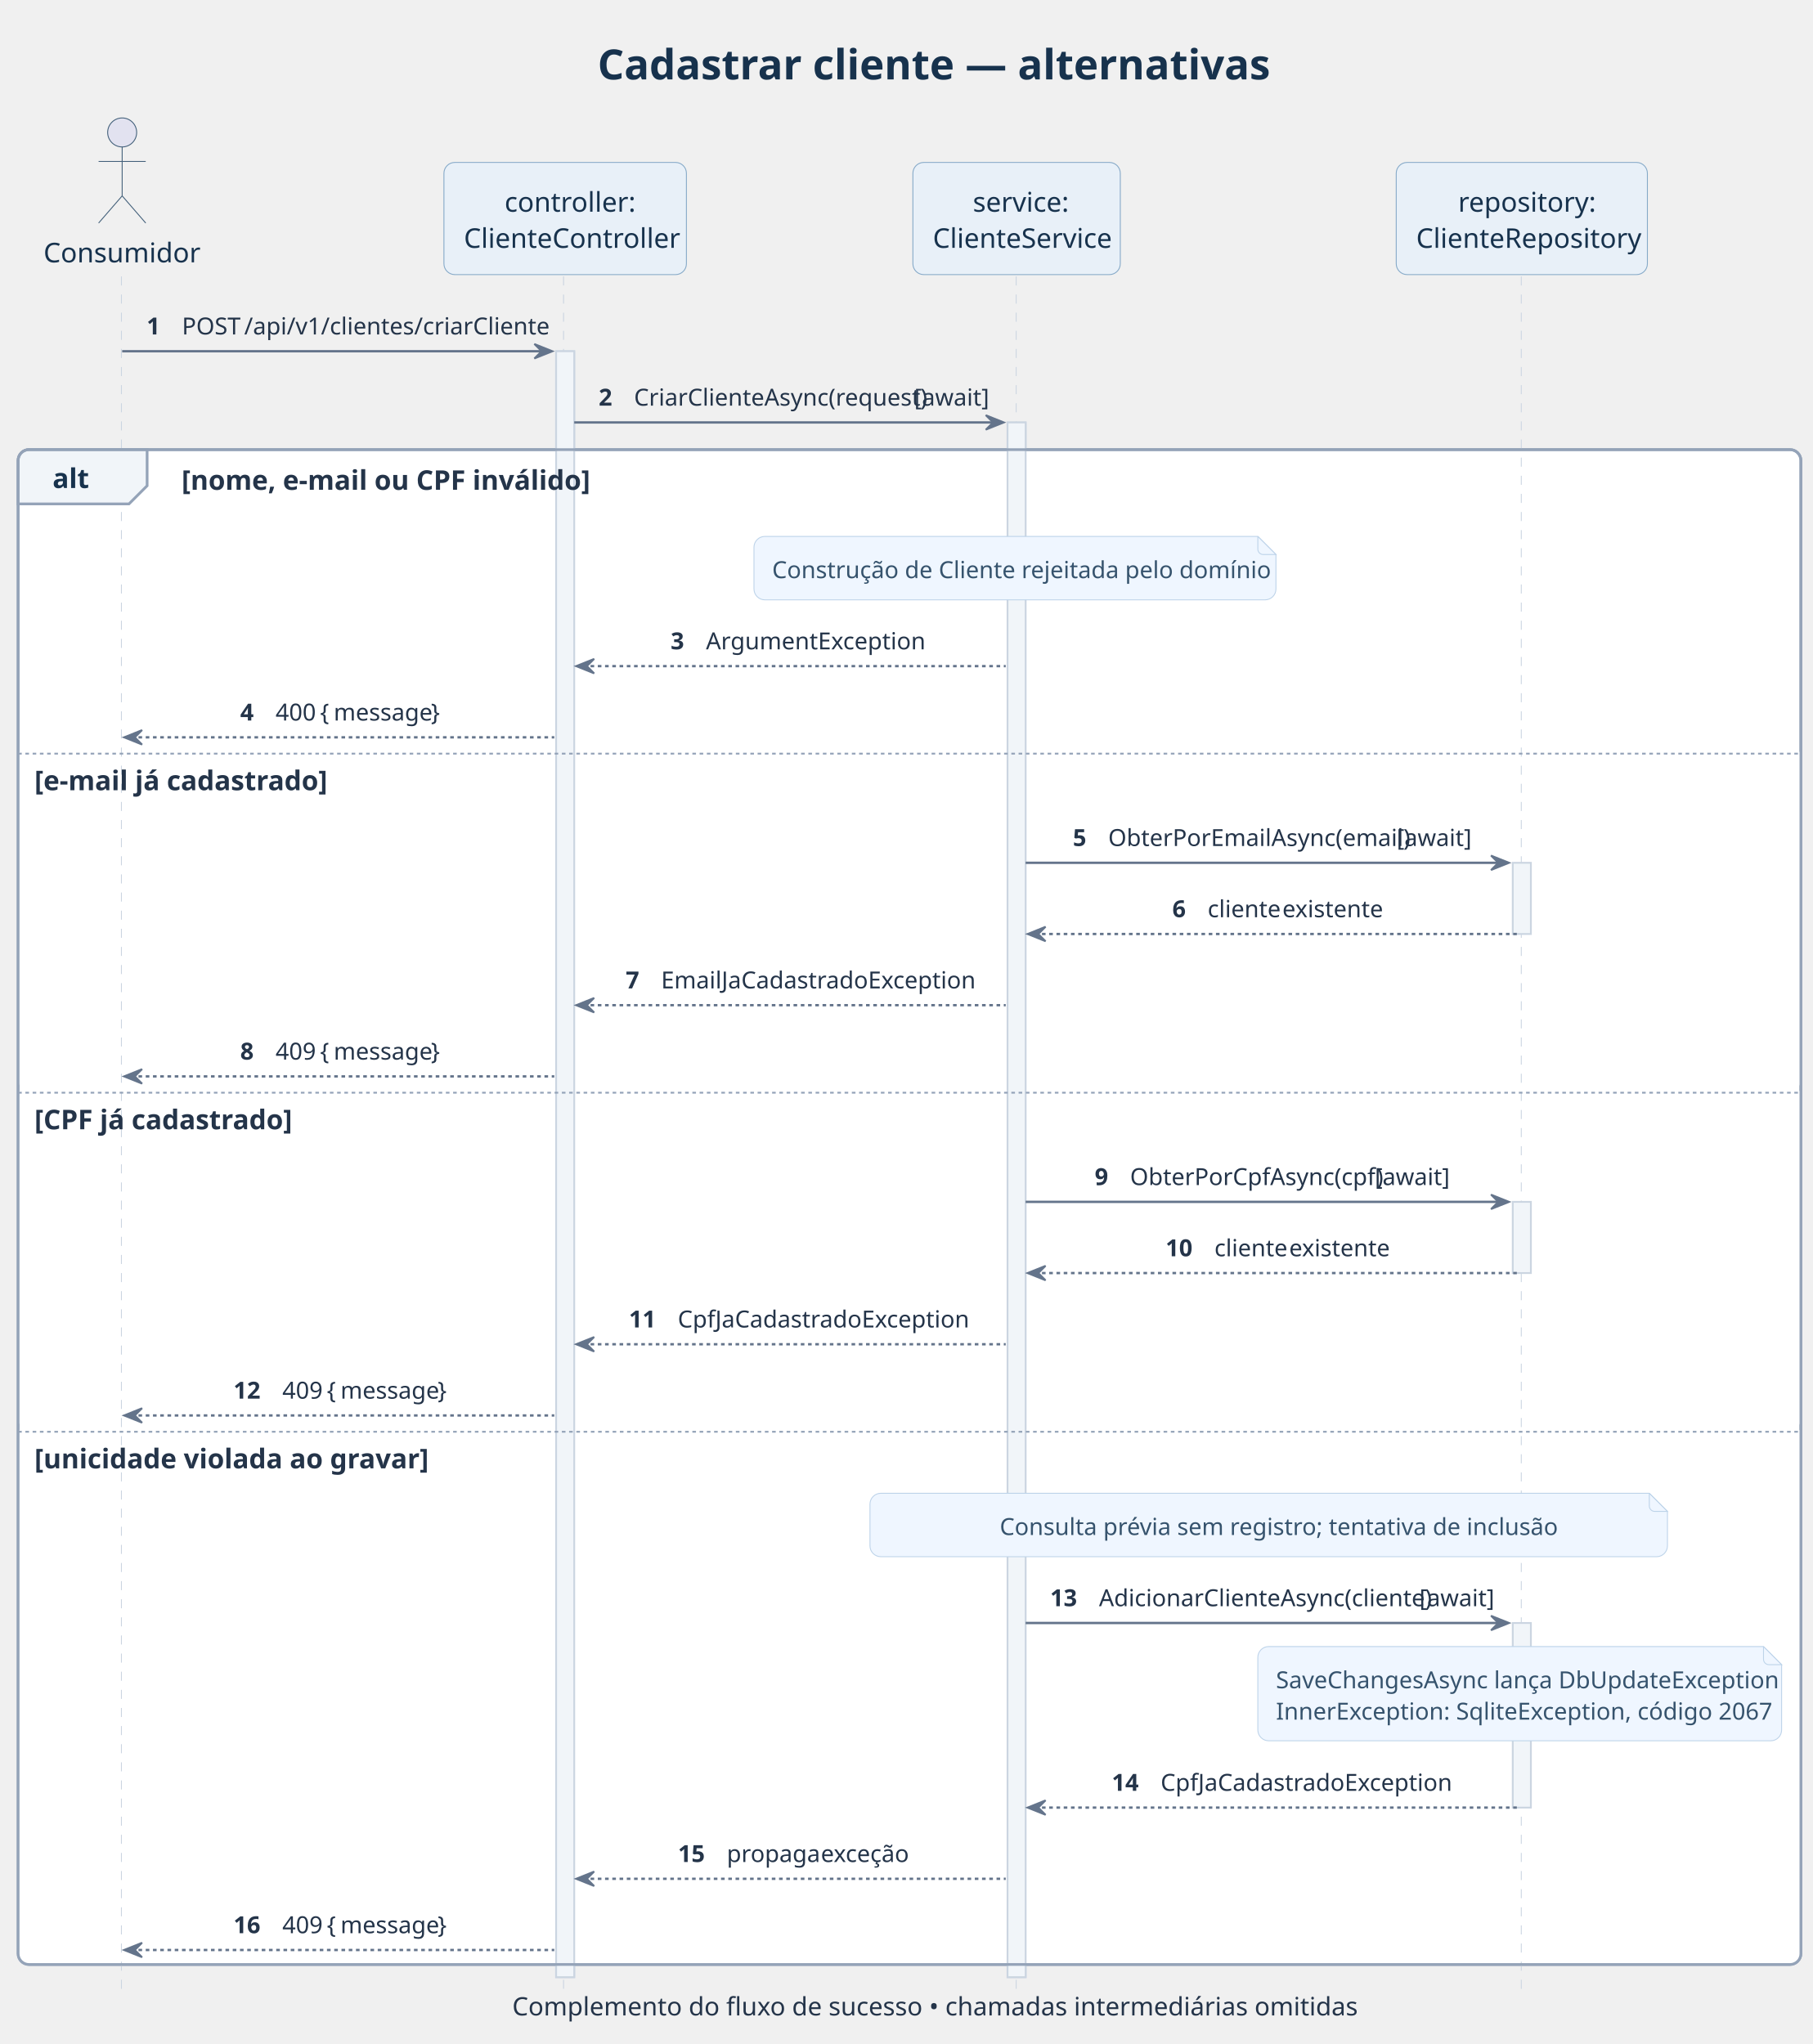
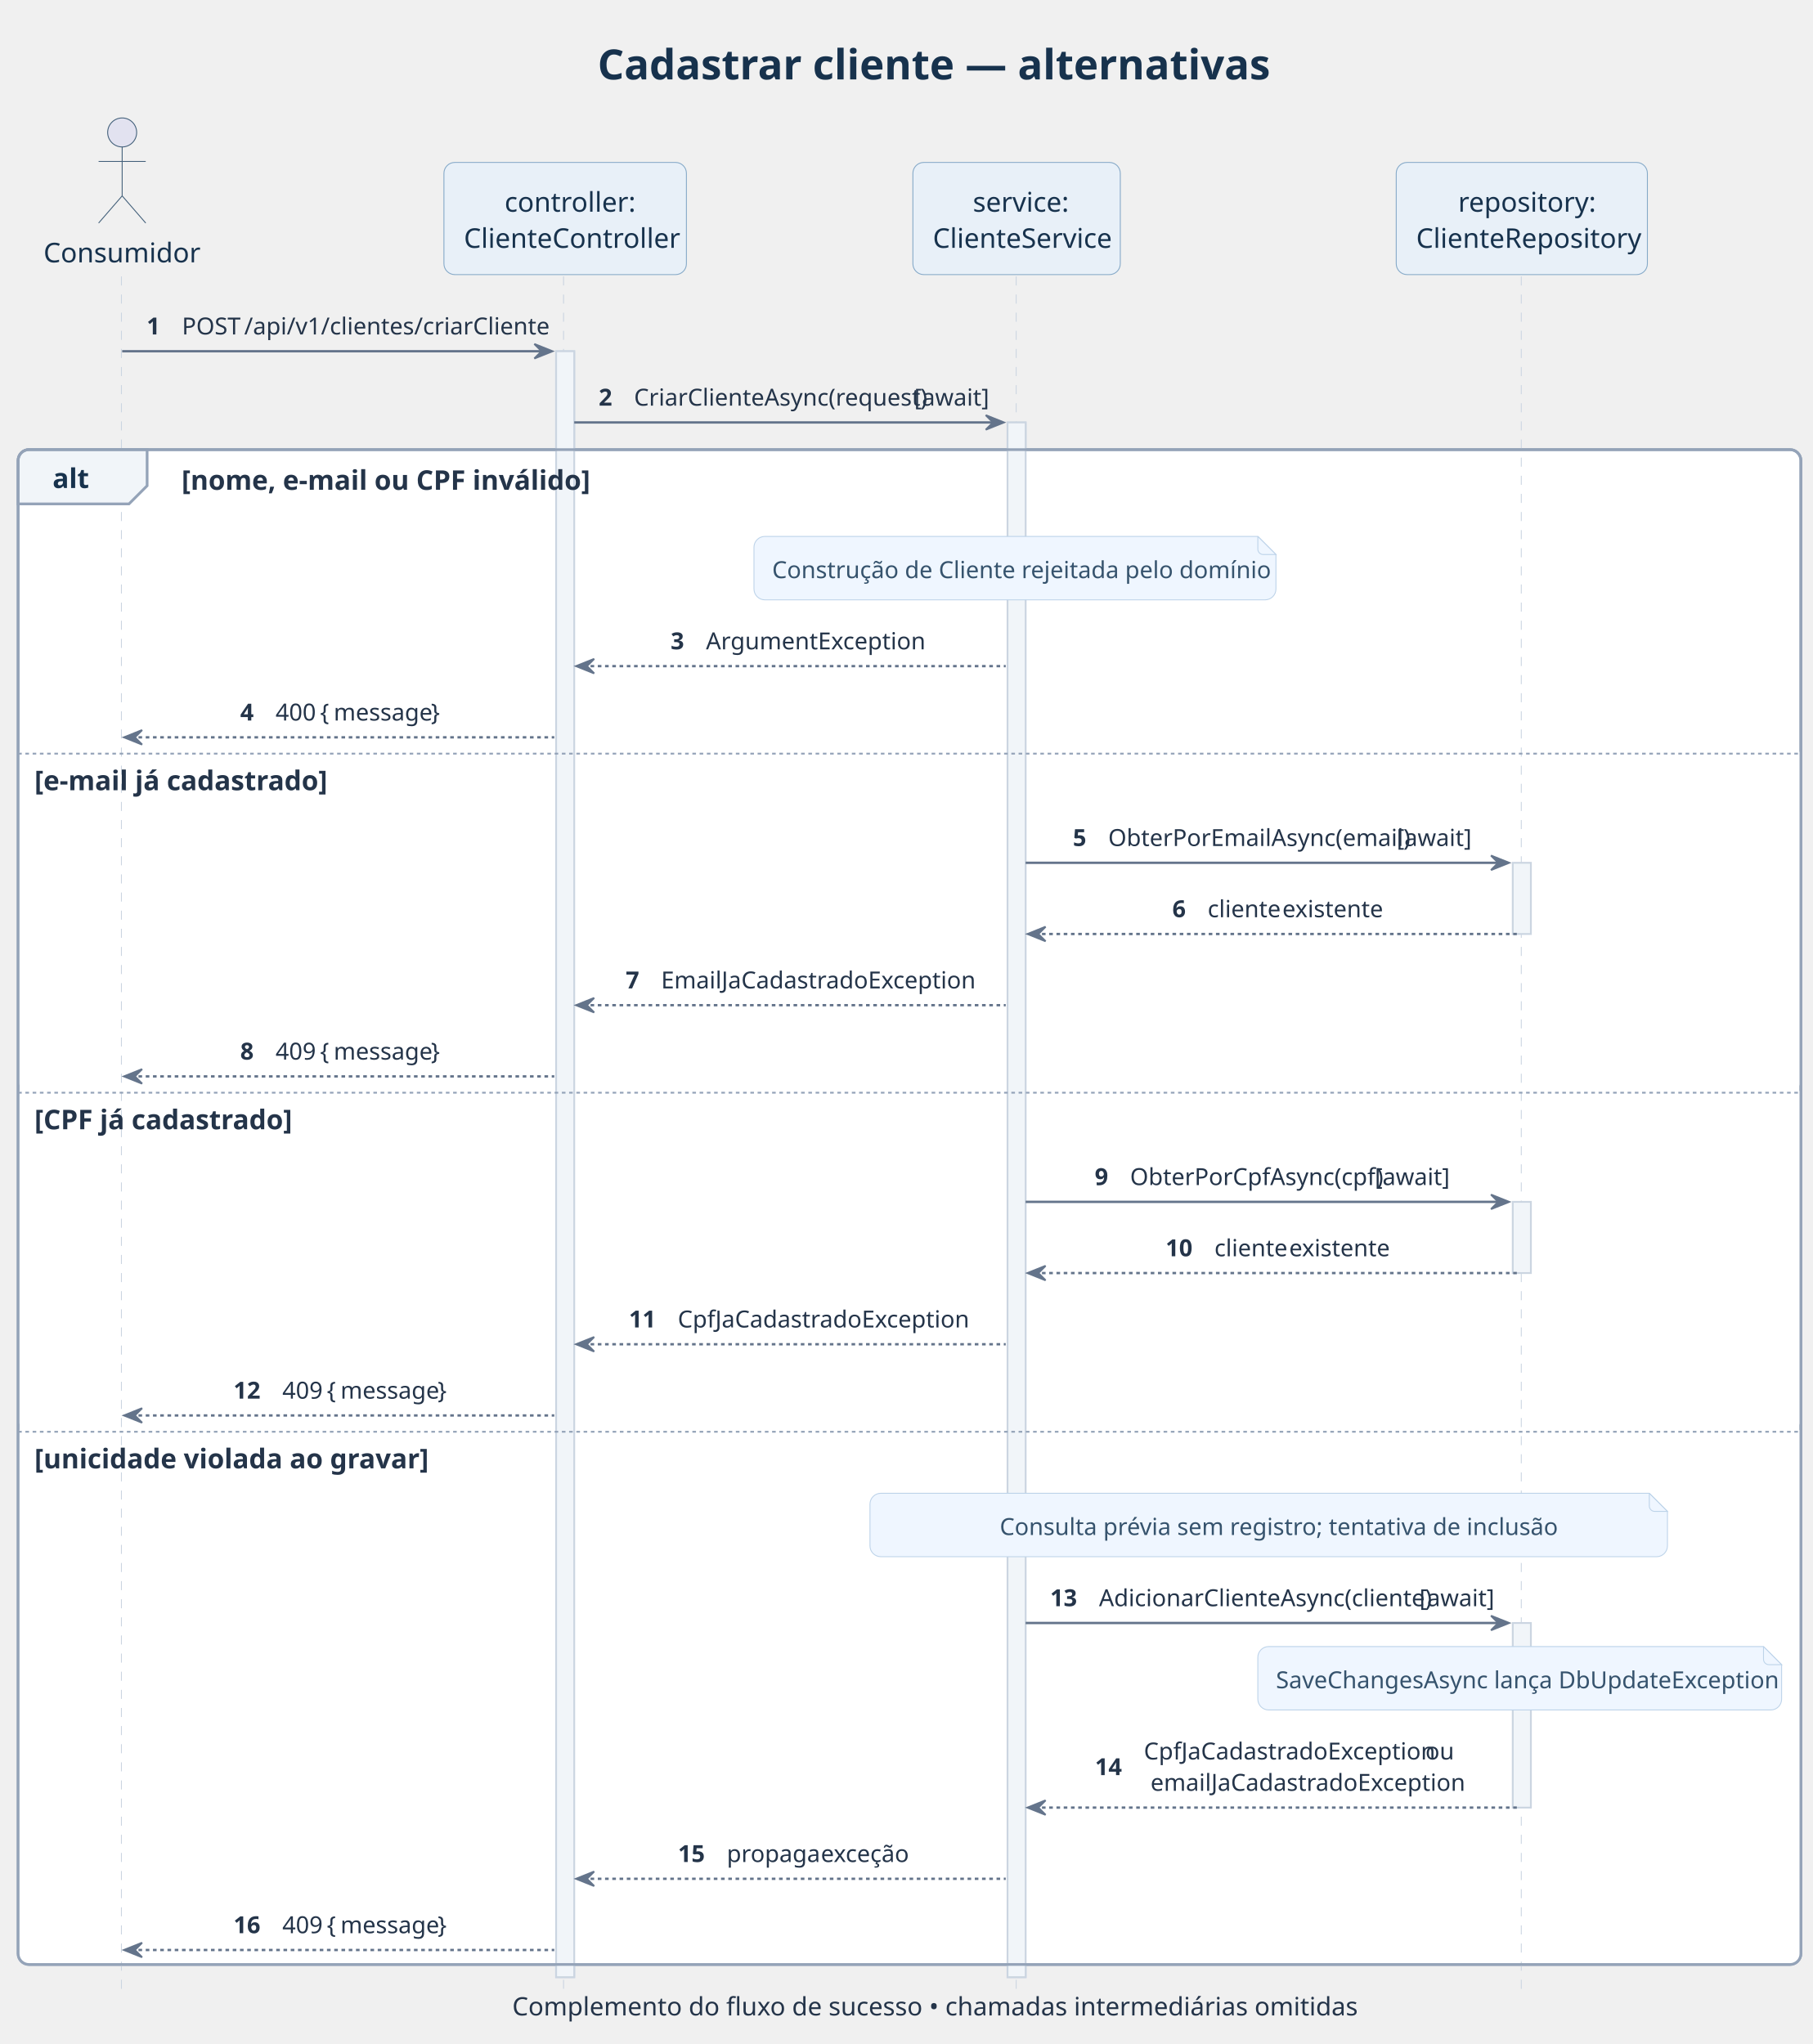
<svg xmlns="http://www.w3.org/2000/svg" contentStyleType="text/css" data-diagram-type="SEQUENCE" height="1128px" preserveAspectRatio="none" style="width:1000px;height:1128px;background:#FFFFFF;" version="1.1" viewBox="0 0 1000 1128" width="1000px" zoomAndPan="magnify">
  <defs />
  <g>
    <text fill="#17324D" font-family="Segoe UI" font-size="23" font-weight="bold" lengthAdjust="spacing" textLength="343.192" x="329.718" y="43.819">Cadastrar cliente — alternativas</text>
    <text fill="#243449" font-family="Segoe UI" font-size="14" lengthAdjust="spacing" textLength="437.363" x="282.633" y="1112.227">Complemento do fluxo de sucesso • chamadas intermediárias omitidas</text>
    <g>
      <rect fill="#F1F5F9" height="897.285" style="stroke:#CBD5E1;stroke-width:1;" width="10" x="306.831" y="193.834" />
    </g>
    <g>
      <rect fill="#F1F5F9" height="857.994" style="stroke:#CBD5E1;stroke-width:1;" width="10" x="555.897" y="233.125" />
    </g>
    <g>
      <rect fill="#F1F5F9" height="39.291" style="stroke:#CBD5E1;stroke-width:1;" width="10" x="834.65" y="476.143" />
    </g>
    <g>
      <rect fill="#F1F5F9" height="39.291" style="stroke:#CBD5E1;stroke-width:1;" width="10" x="834.65" y="663.258" />
    </g>
    <g>
      <rect fill="#F1F5F9" height="101.873" style="stroke:#CBD5E1;stroke-width:1;" width="10" x="834.65" y="895.664" />
    </g>
    <rect fill="#FFFFFF" height="835.994" rx="6" ry="6" style="stroke:#94A3B8;stroke-width:1.5;" width="983.628" x="10" y="248.125" />
    <path d="M10,414.9 L993.628,414.9 L993.628,596.016 A6,6 0 0 1 987.628,602.016 L16,602.016 A6,6 0 0 1 10,596.016 L10,414.9" fill="#FFFFFF" style="stroke:none;stroke-width:1;" />
    <path d="M10,602.016 L993.628,602.016 L993.628,783.131 A6,6 0 0 1 987.628,789.131 L16,789.131 A6,6 0 0 1 10,783.131 L10,602.016" fill="#FFFFFF" style="stroke:none;stroke-width:1;" />
    <path d="M10,789.131 L993.628,789.131 L993.628,1078.119 A6,6 0 0 1 987.628,1084.119 L16,1084.119 A6,6 0 0 1 10,1078.119 L10,789.131" fill="#FFFFFF" style="stroke:none;stroke-width:1;" />
    <g>
      <rect fill="#000000" fill-opacity="0" height="948.576" width="8" x="63.404" y="152.543" />
      <line style="stroke:#CBD5E1;stroke-width:0.5;stroke-dasharray:5.0,5.0;" x1="67" x2="67" y1="152.543" y2="1101.119" />
    </g>
    <g>
      <rect fill="#000000" fill-opacity="0" height="948.576" width="8" x="307.831" y="152.543" />
      <line style="stroke:#CBD5E1;stroke-width:0.5;stroke-dasharray:5.0,5.0;" x1="310.937" x2="310.937" y1="152.543" y2="1101.119" />
    </g>
    <g>
      <rect fill="#000000" fill-opacity="0" height="948.576" width="8" x="556.897" y="152.543" />
      <line style="stroke:#CBD5E1;stroke-width:0.5;stroke-dasharray:5.0,5.0;" x1="560.681" x2="560.681" y1="152.543" y2="1101.119" />
    </g>
    <g>
      <rect fill="#000000" fill-opacity="0" height="948.576" width="8" x="835.65" y="152.543" />
      <line style="stroke:#CBD5E1;stroke-width:0.5;stroke-dasharray:5.0,5.0;" x1="839.36" x2="839.36" y1="152.543" y2="1101.119" />
    </g>
    <g class="participant participant-head" data-participant="A">
      <text fill="#17324D" font-family="Segoe UI" font-size="15" lengthAdjust="spacing" textLength="80.808" x="24" y="144.778">Consumidor</text>
      <ellipse cx="67.404" cy="73.092" fill="#E2E2F0" rx="8" ry="8" style="stroke:#43607A;stroke-width:0.5;" />
      <path d="M67.404,81.092 L67.404,108.092 M54.404,89.092 L80.404,89.092 M67.404,108.092 L54.404,123.092 M67.404,108.092 L80.404,123.092" fill="none" style="stroke:#43607A;stroke-width:0.5;" />
    </g>
    <g class="participant participant-head" data-participant="C">
      <rect fill="#E8F0F8" height="61.902" rx="6" ry="6" style="stroke:#85A9C8;stroke-width:0.5;" width="133.79" x="244.936" y="89.641" />
      <text fill="#17324D" font-family="Segoe UI" font-size="15" lengthAdjust="spacing" textLength="66.87" x="278.396" y="116.827">controller:</text>
      <text fill="#17324D" font-family="Segoe UI" font-size="15" lengthAdjust="spacing" textLength="111.79" x="255.936" y="136.778">ClienteController</text>
    </g>
    <g class="participant participant-head" data-participant="S">
      <rect fill="#E8F0F8" height="61.902" rx="6" ry="6" style="stroke:#85A9C8;stroke-width:0.5;" width="114.432" x="503.681" y="89.641" />
      <text fill="#17324D" font-family="Segoe UI" font-size="15" lengthAdjust="spacing" textLength="48.267" x="536.763" y="116.827">service:</text>
      <text fill="#17324D" font-family="Segoe UI" font-size="15" lengthAdjust="spacing" textLength="92.432" x="514.681" y="136.778">ClienteService</text>
    </g>
    <g class="participant participant-head" data-participant="R">
      <rect fill="#E8F0F8" height="61.902" rx="6" ry="6" style="stroke:#85A9C8;stroke-width:0.5;" width="138.58" x="770.36" y="89.641" />
      <text fill="#17324D" font-family="Segoe UI" font-size="15" lengthAdjust="spacing" textLength="70.261" x="804.519" y="116.827">repository:</text>
      <text fill="#17324D" font-family="Segoe UI" font-size="15" lengthAdjust="spacing" textLength="116.58" x="781.36" y="136.778">ClienteRepository</text>
    </g>
    <g>
      <rect fill="#F1F5F9" height="897.285" style="stroke:#CBD5E1;stroke-width:1;" width="10" x="306.831" y="193.834" />
    </g>
    <g>
      <rect fill="#F1F5F9" height="857.994" style="stroke:#CBD5E1;stroke-width:1;" width="10" x="555.897" y="233.125" />
    </g>
    <g>
      <rect fill="#F1F5F9" height="39.291" style="stroke:#CBD5E1;stroke-width:1;" width="10" x="834.65" y="476.143" />
    </g>
    <g>
      <rect fill="#F1F5F9" height="39.291" style="stroke:#CBD5E1;stroke-width:1;" width="10" x="834.65" y="663.258" />
    </g>
    <g>
      <rect fill="#F1F5F9" height="101.873" style="stroke:#CBD5E1;stroke-width:1;" width="10" x="834.65" y="895.664" />
    </g>
    <g class="message" data-participant-1="A" data-participant-2="C">
      <polygon fill="#64748B" points="294.831,189.834,304.831,193.834,294.831,197.834,298.831,193.834" style="stroke:#64748B;stroke-width:1;" />
      <line style="stroke:#64748B;stroke-width:1.3;" x1="67.404" x2="300.831" y1="193.834" y2="193.834" />
      <text fill="#243449" font-family="Segoe UI" font-size="13" font-weight="bold" lengthAdjust="spacing" textLength="7.478" x="80.904" y="184.571">1</text>
      <text fill="#243449" font-family="Segoe UI" font-size="13" lengthAdjust="spacing" textLength="30.799" x="100.382" y="184.571">POST</text>
      <text fill="#243449" font-family="Segoe UI" font-size="13" lengthAdjust="spacing" textLength="3.561" x="131.18" y="184.571"> </text>
      <text fill="#243449" font-family="Segoe UI" font-size="13" lengthAdjust="spacing" textLength="158.59" x="134.742" y="184.571">/api/v1/clientes/criarCliente</text>
    </g>
    <g class="message" data-participant-1="C" data-participant-2="S">
      <polygon fill="#64748B" points="543.897,229.125,553.897,233.125,543.897,237.125,547.897,233.125" style="stroke:#64748B;stroke-width:1;" />
      <line style="stroke:#64748B;stroke-width:1.3;" x1="316.831" x2="549.897" y1="233.125" y2="233.125" />
      <text fill="#243449" font-family="Segoe UI" font-size="13" font-weight="bold" lengthAdjust="spacing" textLength="7.478" x="330.331" y="223.862">2</text>
      <text fill="#243449" font-family="Segoe UI" font-size="13" lengthAdjust="spacing" textLength="151.004" x="349.809" y="223.862">CriarClienteAsync(request)</text>
      <text fill="#243449" font-family="Segoe UI" font-size="13" lengthAdjust="spacing" textLength="3.561" x="500.813" y="223.862"> </text>
      <text fill="#243449" font-family="Segoe UI" font-size="13" lengthAdjust="spacing" textLength="38.023" x="504.374" y="223.862">[await]</text>
    </g>
    <path d="M16,248.125 L81.171,248.125 L81.171,268.076 L71.171,278.076 L10,278.076 L10,254.125 A6,6 0 0 1 16,248.125" fill="#F1F5F9" style="stroke:#94A3B8;stroke-width:1.5;" />
    <rect fill="none" height="835.994" rx="6" ry="6" style="stroke:#94A3B8;stroke-width:1.5;" width="983.628" x="10" y="248.125" />
    <text fill="#17324D" font-family="Segoe UI" font-size="15" font-weight="bold" lengthAdjust="spacing" textLength="18.171" x="29" y="269.312">alt</text>
    <text fill="#243449" font-family="Segoe UI" font-size="15" font-weight="bold" lengthAdjust="spacing" textLength="217.449" x="100.171" y="270.312">[nome, e-mail ou CPF inválido]</text>
    <path d="M416,302.027 L416,325.027 A6,6 0 0 0 422,331.027 L698,331.027 A6,6 0 0 0 704,325.027 L704,306.027 L694,296.027 L422,296.027 A6,6 0 0 0 416,302.027" fill="#EFF6FF" style="stroke:#BDD3E9;stroke-width:0.5;" />
    <path d="M694,296.027 L694,303.027 A3,3 0 0 0 697,306.027 L704,306.027 L694,296.027" fill="#EFF6FF" style="stroke:#BDD3E9;stroke-width:0.5;" />
    <text fill="#36536D" font-family="Segoe UI" font-size="13" lengthAdjust="spacing" textLength="259.67" x="426" y="319.056">Construção de Cliente rejeitada pelo domínio</text>
    <g class="message" data-participant-1="S" data-participant-2="C">
      <polygon fill="#64748B" points="327.831,363.609,317.831,367.609,327.831,371.609,323.831,367.609" style="stroke:#64748B;stroke-width:1;" />
      <line style="stroke:#64748B;stroke-width:1.3;stroke-dasharray:2.0,2.0;" x1="321.831" x2="554.897" y1="367.609" y2="367.609" />
      <text fill="#243449" font-family="Segoe UI" font-size="13" font-weight="bold" lengthAdjust="spacing" textLength="7.478" x="370.029" y="358.347">3</text>
      <text fill="#243449" font-family="Segoe UI" font-size="13" lengthAdjust="spacing" textLength="113.191" x="389.507" y="358.347">ArgumentException</text>
    </g>
    <g class="message" data-participant-1="C" data-participant-2="A">
      <polygon fill="#64748B" points="78.404,402.9,68.404,406.9,78.404,410.9,74.404,406.9" style="stroke:#64748B;stroke-width:1;" />
      <line style="stroke:#64748B;stroke-width:1.3;stroke-dasharray:2.0,2.0;" x1="72.404" x2="305.831" y1="406.9" y2="406.9" />
      <text fill="#243449" font-family="Segoe UI" font-size="13" font-weight="bold" lengthAdjust="spacing" textLength="7.478" x="132.555" y="397.638">4</text>
      <text fill="#243449" font-family="Segoe UI" font-size="13" lengthAdjust="spacing" textLength="21.023" x="152.032" y="397.638">400</text>
      <text fill="#243449" font-family="Segoe UI" font-size="13" lengthAdjust="spacing" textLength="3.561" x="173.056" y="397.638"> </text>
      <text fill="#243449" font-family="Segoe UI" font-size="13" lengthAdjust="spacing" textLength="3.923" x="176.617" y="397.638">{</text>
      <text fill="#243449" font-family="Segoe UI" font-size="13" lengthAdjust="spacing" textLength="3.561" x="180.54" y="397.638"> </text>
      <text fill="#243449" font-family="Segoe UI" font-size="13" lengthAdjust="spacing" textLength="50.096" x="184.101" y="397.638">message</text>
      <text fill="#243449" font-family="Segoe UI" font-size="13" lengthAdjust="spacing" textLength="3.561" x="234.196" y="397.638"> </text>
      <text fill="#243449" font-family="Segoe UI" font-size="13" lengthAdjust="spacing" textLength="3.923" x="237.758" y="397.638">}</text>
    </g>
    <line style="stroke:#94A3B8;stroke-width:1;stroke-dasharray:2.0,2.0;" x1="10" x2="993.628" y1="415.9" y2="415.9" />
    <text fill="#243449" font-family="Segoe UI" font-size="15" font-weight="bold" lengthAdjust="spacing" textLength="153.765" x="19" y="436.087">[e-mail já cadastrado]</text>
    <g class="message" data-participant-1="S" data-participant-2="R">
      <polygon fill="#64748B" points="822.65,472.143,832.65,476.143,822.65,480.143,826.65,476.143" style="stroke:#64748B;stroke-width:1;" />
      <line style="stroke:#64748B;stroke-width:1.3;" x1="565.897" x2="828.65" y1="476.143" y2="476.143" />
      <text fill="#243449" font-family="Segoe UI" font-size="13" font-weight="bold" lengthAdjust="spacing" textLength="7.478" x="591.956" y="466.88">5</text>
      <text fill="#243449" font-family="Segoe UI" font-size="13" lengthAdjust="spacing" textLength="155.575" x="611.433" y="466.88">ObterPorEmailAsync(email)</text>
      <text fill="#243449" font-family="Segoe UI" font-size="13" lengthAdjust="spacing" textLength="3.561" x="767.008" y="466.88"> </text>
      <text fill="#243449" font-family="Segoe UI" font-size="13" lengthAdjust="spacing" textLength="38.023" x="770.569" y="466.88">[await]</text>
    </g>
    <g class="message" data-participant-1="R" data-participant-2="S">
      <polygon fill="#64748B" points="576.897,511.434,566.897,515.434,576.897,519.434,572.897,515.434" style="stroke:#64748B;stroke-width:1;" />
      <line style="stroke:#64748B;stroke-width:1.3;stroke-dasharray:2.0,2.0;" x1="570.897" x2="838.65" y1="515.434" y2="515.434" />
      <text fill="#243449" font-family="Segoe UI" font-size="13" font-weight="bold" lengthAdjust="spacing" textLength="7.478" x="646.827" y="506.171">6</text>
      <text fill="#243449" font-family="Segoe UI" font-size="13" lengthAdjust="spacing" textLength="37.661" x="666.304" y="506.171">cliente</text>
      <text fill="#243449" font-family="Segoe UI" font-size="13" lengthAdjust="spacing" textLength="3.561" x="703.965" y="506.171"> </text>
      <text fill="#243449" font-family="Segoe UI" font-size="13" lengthAdjust="spacing" textLength="51.194" x="707.526" y="506.171">existente</text>
    </g>
    <g class="message" data-participant-1="S" data-participant-2="C">
      <polygon fill="#64748B" points="327.831,550.725,317.831,554.725,327.831,558.725,323.831,554.725" style="stroke:#64748B;stroke-width:1;" />
      <line style="stroke:#64748B;stroke-width:1.3;stroke-dasharray:2.0,2.0;" x1="321.831" x2="554.897" y1="554.725" y2="554.725" />
      <text fill="#243449" font-family="Segoe UI" font-size="13" font-weight="bold" lengthAdjust="spacing" textLength="7.478" x="345.267" y="545.462">7</text>
      <text fill="#243449" font-family="Segoe UI" font-size="13" lengthAdjust="spacing" textLength="162.716" x="364.745" y="545.462">EmailJaCadastradoException</text>
    </g>
    <g class="message" data-participant-1="C" data-participant-2="A">
      <polygon fill="#64748B" points="78.404,590.016,68.404,594.016,78.404,598.016,74.404,594.016" style="stroke:#64748B;stroke-width:1;" />
      <line style="stroke:#64748B;stroke-width:1.3;stroke-dasharray:2.0,2.0;" x1="72.404" x2="305.831" y1="594.016" y2="594.016" />
      <text fill="#243449" font-family="Segoe UI" font-size="13" font-weight="bold" lengthAdjust="spacing" textLength="7.478" x="132.555" y="584.753">8</text>
      <text fill="#243449" font-family="Segoe UI" font-size="13" lengthAdjust="spacing" textLength="21.023" x="152.032" y="584.753">409</text>
      <text fill="#243449" font-family="Segoe UI" font-size="13" lengthAdjust="spacing" textLength="3.561" x="173.056" y="584.753"> </text>
      <text fill="#243449" font-family="Segoe UI" font-size="13" lengthAdjust="spacing" textLength="3.923" x="176.617" y="584.753">{</text>
      <text fill="#243449" font-family="Segoe UI" font-size="13" lengthAdjust="spacing" textLength="3.561" x="180.54" y="584.753"> </text>
      <text fill="#243449" font-family="Segoe UI" font-size="13" lengthAdjust="spacing" textLength="50.096" x="184.101" y="584.753">message</text>
      <text fill="#243449" font-family="Segoe UI" font-size="13" lengthAdjust="spacing" textLength="3.561" x="234.196" y="584.753"> </text>
      <text fill="#243449" font-family="Segoe UI" font-size="13" lengthAdjust="spacing" textLength="3.923" x="237.758" y="584.753">}</text>
    </g>
    <line style="stroke:#94A3B8;stroke-width:1;stroke-dasharray:2.0,2.0;" x1="10" x2="993.628" y1="603.016" y2="603.016" />
    <text fill="#243449" font-family="Segoe UI" font-size="15" font-weight="bold" lengthAdjust="spacing" textLength="135.623" x="19" y="623.202">[CPF já cadastrado]</text>
    <g class="message" data-participant-1="S" data-participant-2="R">
      <polygon fill="#64748B" points="822.65,659.258,832.65,663.258,822.65,667.258,826.65,663.258" style="stroke:#64748B;stroke-width:1;" />
      <line style="stroke:#64748B;stroke-width:1.3;" x1="565.897" x2="828.65" y1="663.258" y2="663.258" />
      <text fill="#243449" font-family="Segoe UI" font-size="13" font-weight="bold" lengthAdjust="spacing" textLength="7.478" x="604.013" y="653.995">9</text>
      <text fill="#243449" font-family="Segoe UI" font-size="13" lengthAdjust="spacing" textLength="131.46" x="623.49" y="653.995">ObterPorCpfAsync(cpf)</text>
      <text fill="#243449" font-family="Segoe UI" font-size="13" lengthAdjust="spacing" textLength="3.561" x="754.95" y="653.995"> </text>
      <text fill="#243449" font-family="Segoe UI" font-size="13" lengthAdjust="spacing" textLength="38.023" x="758.511" y="653.995">[await]</text>
    </g>
    <g class="message" data-participant-1="R" data-participant-2="S">
      <polygon fill="#64748B" points="576.897,698.549,566.897,702.549,576.897,706.549,572.897,702.549" style="stroke:#64748B;stroke-width:1;" />
      <line style="stroke:#64748B;stroke-width:1.3;stroke-dasharray:2.0,2.0;" x1="570.897" x2="838.65" y1="702.549" y2="702.549" />
      <text fill="#243449" font-family="Segoe UI" font-size="13" font-weight="bold" lengthAdjust="spacing" textLength="14.955" x="643.088" y="693.286">10</text>
      <text fill="#243449" font-family="Segoe UI" font-size="13" lengthAdjust="spacing" textLength="37.661" x="670.043" y="693.286">cliente</text>
      <text fill="#243449" font-family="Segoe UI" font-size="13" lengthAdjust="spacing" textLength="3.561" x="707.704" y="693.286"> </text>
      <text fill="#243449" font-family="Segoe UI" font-size="13" lengthAdjust="spacing" textLength="51.194" x="711.265" y="693.286">existente</text>
    </g>
    <g class="message" data-participant-1="S" data-participant-2="C">
      <polygon fill="#64748B" points="327.831,737.84,317.831,741.84,327.831,745.84,323.831,741.84" style="stroke:#64748B;stroke-width:1;" />
      <line style="stroke:#64748B;stroke-width:1.3;stroke-dasharray:2.0,2.0;" x1="321.831" x2="554.897" y1="741.84" y2="741.84" />
      <text fill="#243449" font-family="Segoe UI" font-size="13" font-weight="bold" lengthAdjust="spacing" textLength="14.955" x="346.991" y="732.577">11</text>
      <text fill="#243449" font-family="Segoe UI" font-size="13" lengthAdjust="spacing" textLength="151.792" x="373.946" y="732.577">CpfJaCadastradoException</text>
    </g>
    <g class="message" data-participant-1="C" data-participant-2="A">
      <polygon fill="#64748B" points="78.404,777.131,68.404,781.131,78.404,785.131,74.404,781.131" style="stroke:#64748B;stroke-width:1;" />
      <line style="stroke:#64748B;stroke-width:1.3;stroke-dasharray:2.0,2.0;" x1="72.404" x2="305.831" y1="781.131" y2="781.131" />
      <text fill="#243449" font-family="Segoe UI" font-size="13" font-weight="bold" lengthAdjust="spacing" textLength="14.955" x="128.816" y="771.868">12</text>
      <text fill="#243449" font-family="Segoe UI" font-size="13" lengthAdjust="spacing" textLength="21.023" x="155.771" y="771.868">409</text>
      <text fill="#243449" font-family="Segoe UI" font-size="13" lengthAdjust="spacing" textLength="3.561" x="176.795" y="771.868"> </text>
      <text fill="#243449" font-family="Segoe UI" font-size="13" lengthAdjust="spacing" textLength="3.923" x="180.356" y="771.868">{</text>
      <text fill="#243449" font-family="Segoe UI" font-size="13" lengthAdjust="spacing" textLength="3.561" x="184.279" y="771.868"> </text>
      <text fill="#243449" font-family="Segoe UI" font-size="13" lengthAdjust="spacing" textLength="50.096" x="187.84" y="771.868">message</text>
      <text fill="#243449" font-family="Segoe UI" font-size="13" lengthAdjust="spacing" textLength="3.561" x="237.935" y="771.868"> </text>
      <text fill="#243449" font-family="Segoe UI" font-size="13" lengthAdjust="spacing" textLength="3.923" x="241.496" y="771.868">}</text>
    </g>
    <line style="stroke:#94A3B8;stroke-width:1;stroke-dasharray:2.0,2.0;" x1="10" x2="993.628" y1="790.131" y2="790.131" />
    <text fill="#243449" font-family="Segoe UI" font-size="15" font-weight="bold" lengthAdjust="spacing" textLength="206.118" x="19" y="810.317">[unicidade violada ao gravar]</text>
    <path d="M480,830.082 L480,853.082 A6,6 0 0 0 486,859.082 L914,859.082 A6,6 0 0 0 920,853.082 L920,834.082 L910,824.082 L486,824.082 A6,6 0 0 0 480,830.082" fill="#EFF6FF" style="stroke:#BDD3E9;stroke-width:0.5;" />
    <path d="M910,824.082 L910,831.082 A3,3 0 0 0 913,834.082 L920,834.082 L910,824.082" fill="#EFF6FF" style="stroke:#BDD3E9;stroke-width:0.5;" />
    <text fill="#36536D" font-family="Segoe UI" font-size="13" lengthAdjust="spacing" textLength="288.082" x="551.588" y="847.11">Consulta prévia sem registro; tentativa de inclusão</text>
    <g class="message" data-participant-1="S" data-participant-2="R">
      <polygon fill="#64748B" points="822.65,891.664,832.65,895.664,822.65,899.664,826.65,895.664" style="stroke:#64748B;stroke-width:1;" />
      <line style="stroke:#64748B;stroke-width:1.3;" x1="565.897" x2="828.65" y1="895.664" y2="895.664" />
      <text fill="#243449" font-family="Segoe UI" font-size="13" font-weight="bold" lengthAdjust="spacing" textLength="14.955" x="579.397" y="886.401">13</text>
      <text fill="#243449" font-family="Segoe UI" font-size="13" lengthAdjust="spacing" textLength="173.215" x="606.352" y="886.401">AdicionarClienteAsync(cliente)</text>
      <text fill="#243449" font-family="Segoe UI" font-size="13" lengthAdjust="spacing" textLength="3.561" x="779.567" y="886.401"> </text>
      <text fill="#243449" font-family="Segoe UI" font-size="13" lengthAdjust="spacing" textLength="38.023" x="783.128" y="886.401">[await]</text>
    </g>
-     <path d="M694,914.664 L694,954.664 A6,6 0 0 0 700,960.664 L977,960.664 A6,6 0 0 0 983,954.664 L983,918.664 L973,908.664 L700,908.664 A6,6 0 0 0 694,914.664" fill="#EFF6FF" style="stroke:#BDD3E9;stroke-width:0.5;" />
+     <path d="M694,914.664 L694,937.664 A6,6 0 0 0 700,943.664 L977,943.664 A6,6 0 0 0 983,937.664 L983,918.664 L973,908.664 L700,908.664 A6,6 0 0 0 694,914.664" fill="#EFF6FF" style="stroke:#BDD3E9;stroke-width:0.5;" />
    <path d="M973,908.664 L973,915.664 A3,3 0 0 0 976,918.664 L983,918.664 L973,908.664" fill="#EFF6FF" style="stroke:#BDD3E9;stroke-width:0.5;" />
    <text fill="#36536D" font-family="Segoe UI" font-size="13" lengthAdjust="spacing" textLength="260.628" x="704" y="931.692">SaveChangesAsync lança DbUpdateException</text>
-     <text fill="#36536D" font-family="Segoe UI" font-size="13" lengthAdjust="spacing" textLength="256.636" x="704" y="948.983">InnerException: SqliteException, código 2067</text>
    <g class="message" data-participant-1="R" data-participant-2="S">
      <polygon fill="#64748B" points="576.897,993.537,566.897,997.537,576.897,1001.537,572.897,997.537" style="stroke:#64748B;stroke-width:1;" />
      <line style="stroke:#64748B;stroke-width:1.3;stroke-dasharray:2.0,2.0;" x1="570.897" x2="838.65" y1="997.537" y2="997.537" />
-       <text fill="#243449" font-family="Segoe UI" font-size="13" font-weight="bold" lengthAdjust="spacing" textLength="14.955" x="613.4" y="988.274">14</text>
-       <text fill="#243449" font-family="Segoe UI" font-size="13" lengthAdjust="spacing" textLength="151.792" x="640.355" y="988.274">CpfJaCadastradoException</text>
+       <text fill="#243449" font-family="Segoe UI" font-size="13" font-weight="bold" lengthAdjust="spacing" textLength="14.955" x="604.133" y="979.629">14</text>
+       <text fill="#243449" font-family="Segoe UI" font-size="13" lengthAdjust="spacing" textLength="151.792" x="631.088" y="970.983">CpfJaCadastradoException</text>
+       <text fill="#243449" font-family="Segoe UI" font-size="13" lengthAdjust="spacing" textLength="3.561" x="782.879" y="970.983"> </text>
+       <text fill="#243449" font-family="Segoe UI" font-size="13" lengthAdjust="spacing" textLength="14.974" x="786.44" y="970.983">ou</text>
+       <text fill="#243449" font-family="Segoe UI" font-size="13" lengthAdjust="spacing" textLength="162.938" x="634.782" y="988.274">emailJaCadastradoException</text>
    </g>
    <g class="message" data-participant-1="S" data-participant-2="C">
      <polygon fill="#64748B" points="327.831,1032.828,317.831,1036.828,327.831,1040.828,323.831,1036.828" style="stroke:#64748B;stroke-width:1;" />
      <line style="stroke:#64748B;stroke-width:1.3;stroke-dasharray:2.0,2.0;" x1="321.831" x2="554.897" y1="1036.828" y2="1036.828" />
      <text fill="#243449" font-family="Segoe UI" font-size="13" font-weight="bold" lengthAdjust="spacing" textLength="14.955" x="374.051" y="1027.565">15</text>
      <text fill="#243449" font-family="Segoe UI" font-size="13" lengthAdjust="spacing" textLength="48.306" x="401.006" y="1027.565">propaga</text>
      <text fill="#243449" font-family="Segoe UI" font-size="13" lengthAdjust="spacing" textLength="3.561" x="449.312" y="1027.565"> </text>
      <text fill="#243449" font-family="Segoe UI" font-size="13" lengthAdjust="spacing" textLength="45.805" x="452.873" y="1027.565">exceção</text>
    </g>
    <g class="message" data-participant-1="C" data-participant-2="A">
      <polygon fill="#64748B" points="78.404,1072.119,68.404,1076.119,78.404,1080.119,74.404,1076.119" style="stroke:#64748B;stroke-width:1;" />
      <line style="stroke:#64748B;stroke-width:1.3;stroke-dasharray:2.0,2.0;" x1="72.404" x2="305.831" y1="1076.119" y2="1076.119" />
      <text fill="#243449" font-family="Segoe UI" font-size="13" font-weight="bold" lengthAdjust="spacing" textLength="14.955" x="128.816" y="1066.856">16</text>
      <text fill="#243449" font-family="Segoe UI" font-size="13" lengthAdjust="spacing" textLength="21.023" x="155.771" y="1066.856">409</text>
      <text fill="#243449" font-family="Segoe UI" font-size="13" lengthAdjust="spacing" textLength="3.561" x="176.795" y="1066.856"> </text>
      <text fill="#243449" font-family="Segoe UI" font-size="13" lengthAdjust="spacing" textLength="3.923" x="180.356" y="1066.856">{</text>
      <text fill="#243449" font-family="Segoe UI" font-size="13" lengthAdjust="spacing" textLength="3.561" x="184.279" y="1066.856"> </text>
      <text fill="#243449" font-family="Segoe UI" font-size="13" lengthAdjust="spacing" textLength="50.096" x="187.84" y="1066.856">message</text>
      <text fill="#243449" font-family="Segoe UI" font-size="13" lengthAdjust="spacing" textLength="3.561" x="237.935" y="1066.856"> </text>
      <text fill="#243449" font-family="Segoe UI" font-size="13" lengthAdjust="spacing" textLength="3.923" x="241.496" y="1066.856">}</text>
    </g>
  </g>
</svg>
